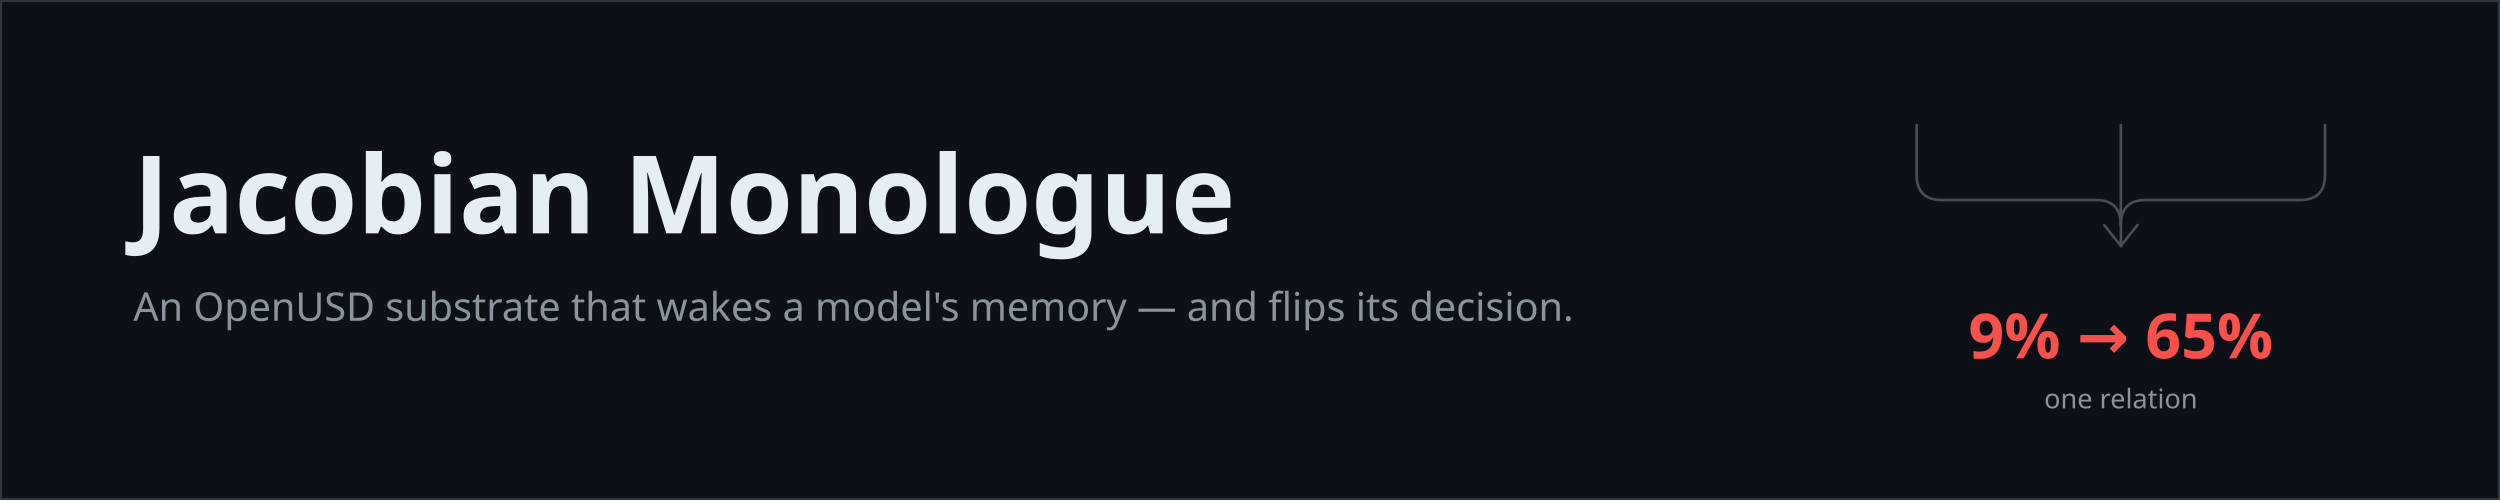
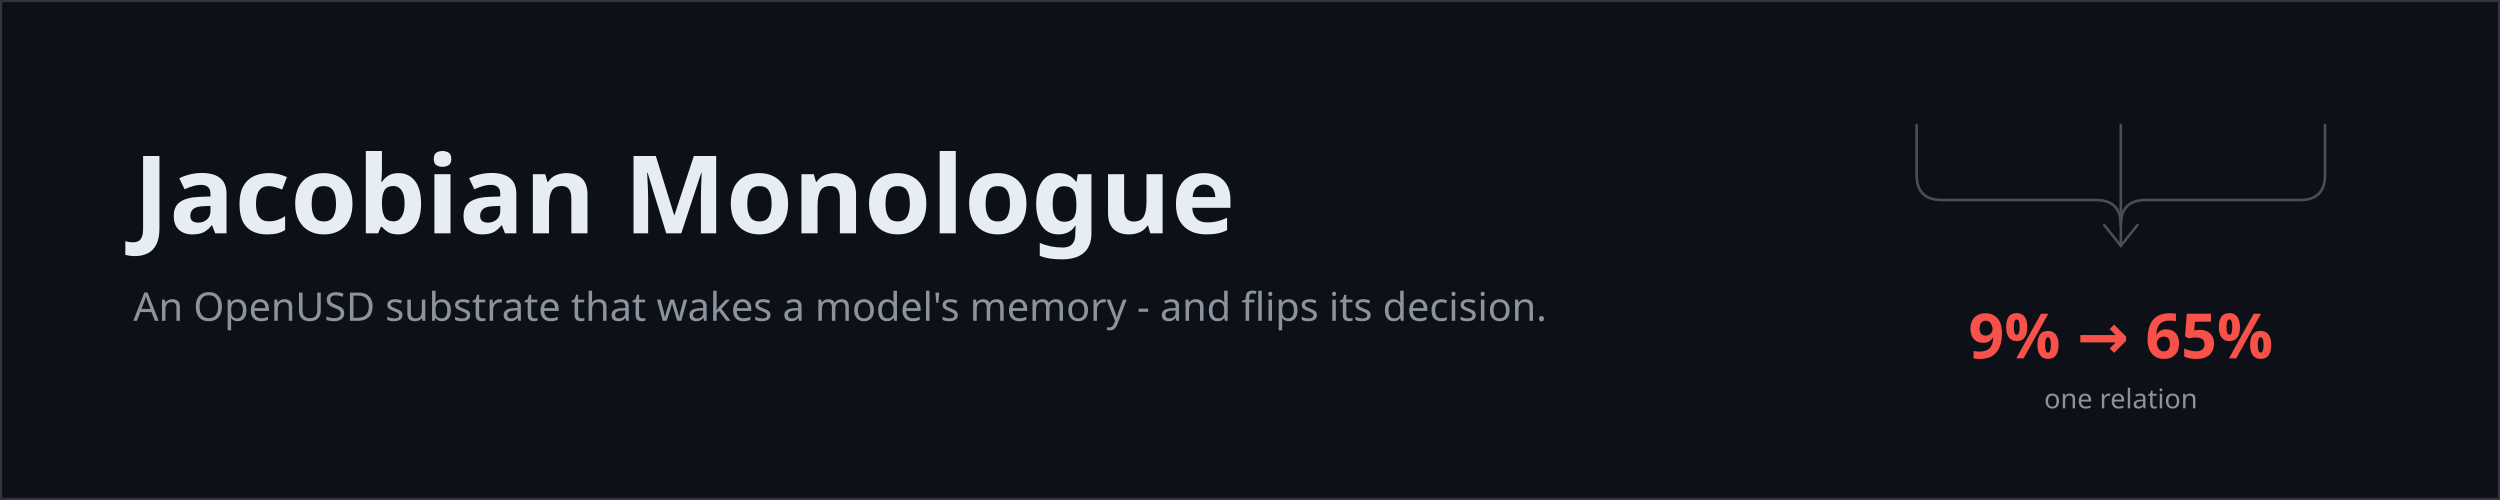
<svg xmlns="http://www.w3.org/2000/svg" width="100%" viewBox="0 0 1200 240" role="img" font-family="Archivo, sans-serif">
  <rect x="0.5" y="0.5" width="1199" height="239" fill="#0d1117" stroke="#30363d" stroke-width="1" />
  <text x="64" y="112" fill="#e6edf3" font-size="52" font-weight="600">Jacobian Monologue</text>
-   <text x="64" y="154" fill="#8b949e" font-size="19">An OpenUSD substrate that wakes a model's memory — and flips its decision.</text>
+   <text x="64" y="154" fill="#8b949e" font-size="19">An OpenUSD substrate that wakes a model's memory - and flips its decision.</text>
  <g fill="none" stroke="#484f58" stroke-width="1.25" stroke-linecap="round">
    <path d="M920 60 V84 Q920 96 932 96 H1006 Q1018 96 1018 108" />
    <path d="M1116 60 V84 Q1116 96 1104 96 H1030 Q1018 96 1018 108" />
    <path d="M1018 60 V118" />
    <path d="M1010 108 L1018 118 L1026 108" />
  </g>
  <text x="1018" y="172" fill="#f85149" font-size="30" font-weight="600" text-anchor="middle">9% → 65%</text>
  <text x="1018" y="196" fill="#8b949e" font-size="13" text-anchor="middle">one relation</text>
</svg>
